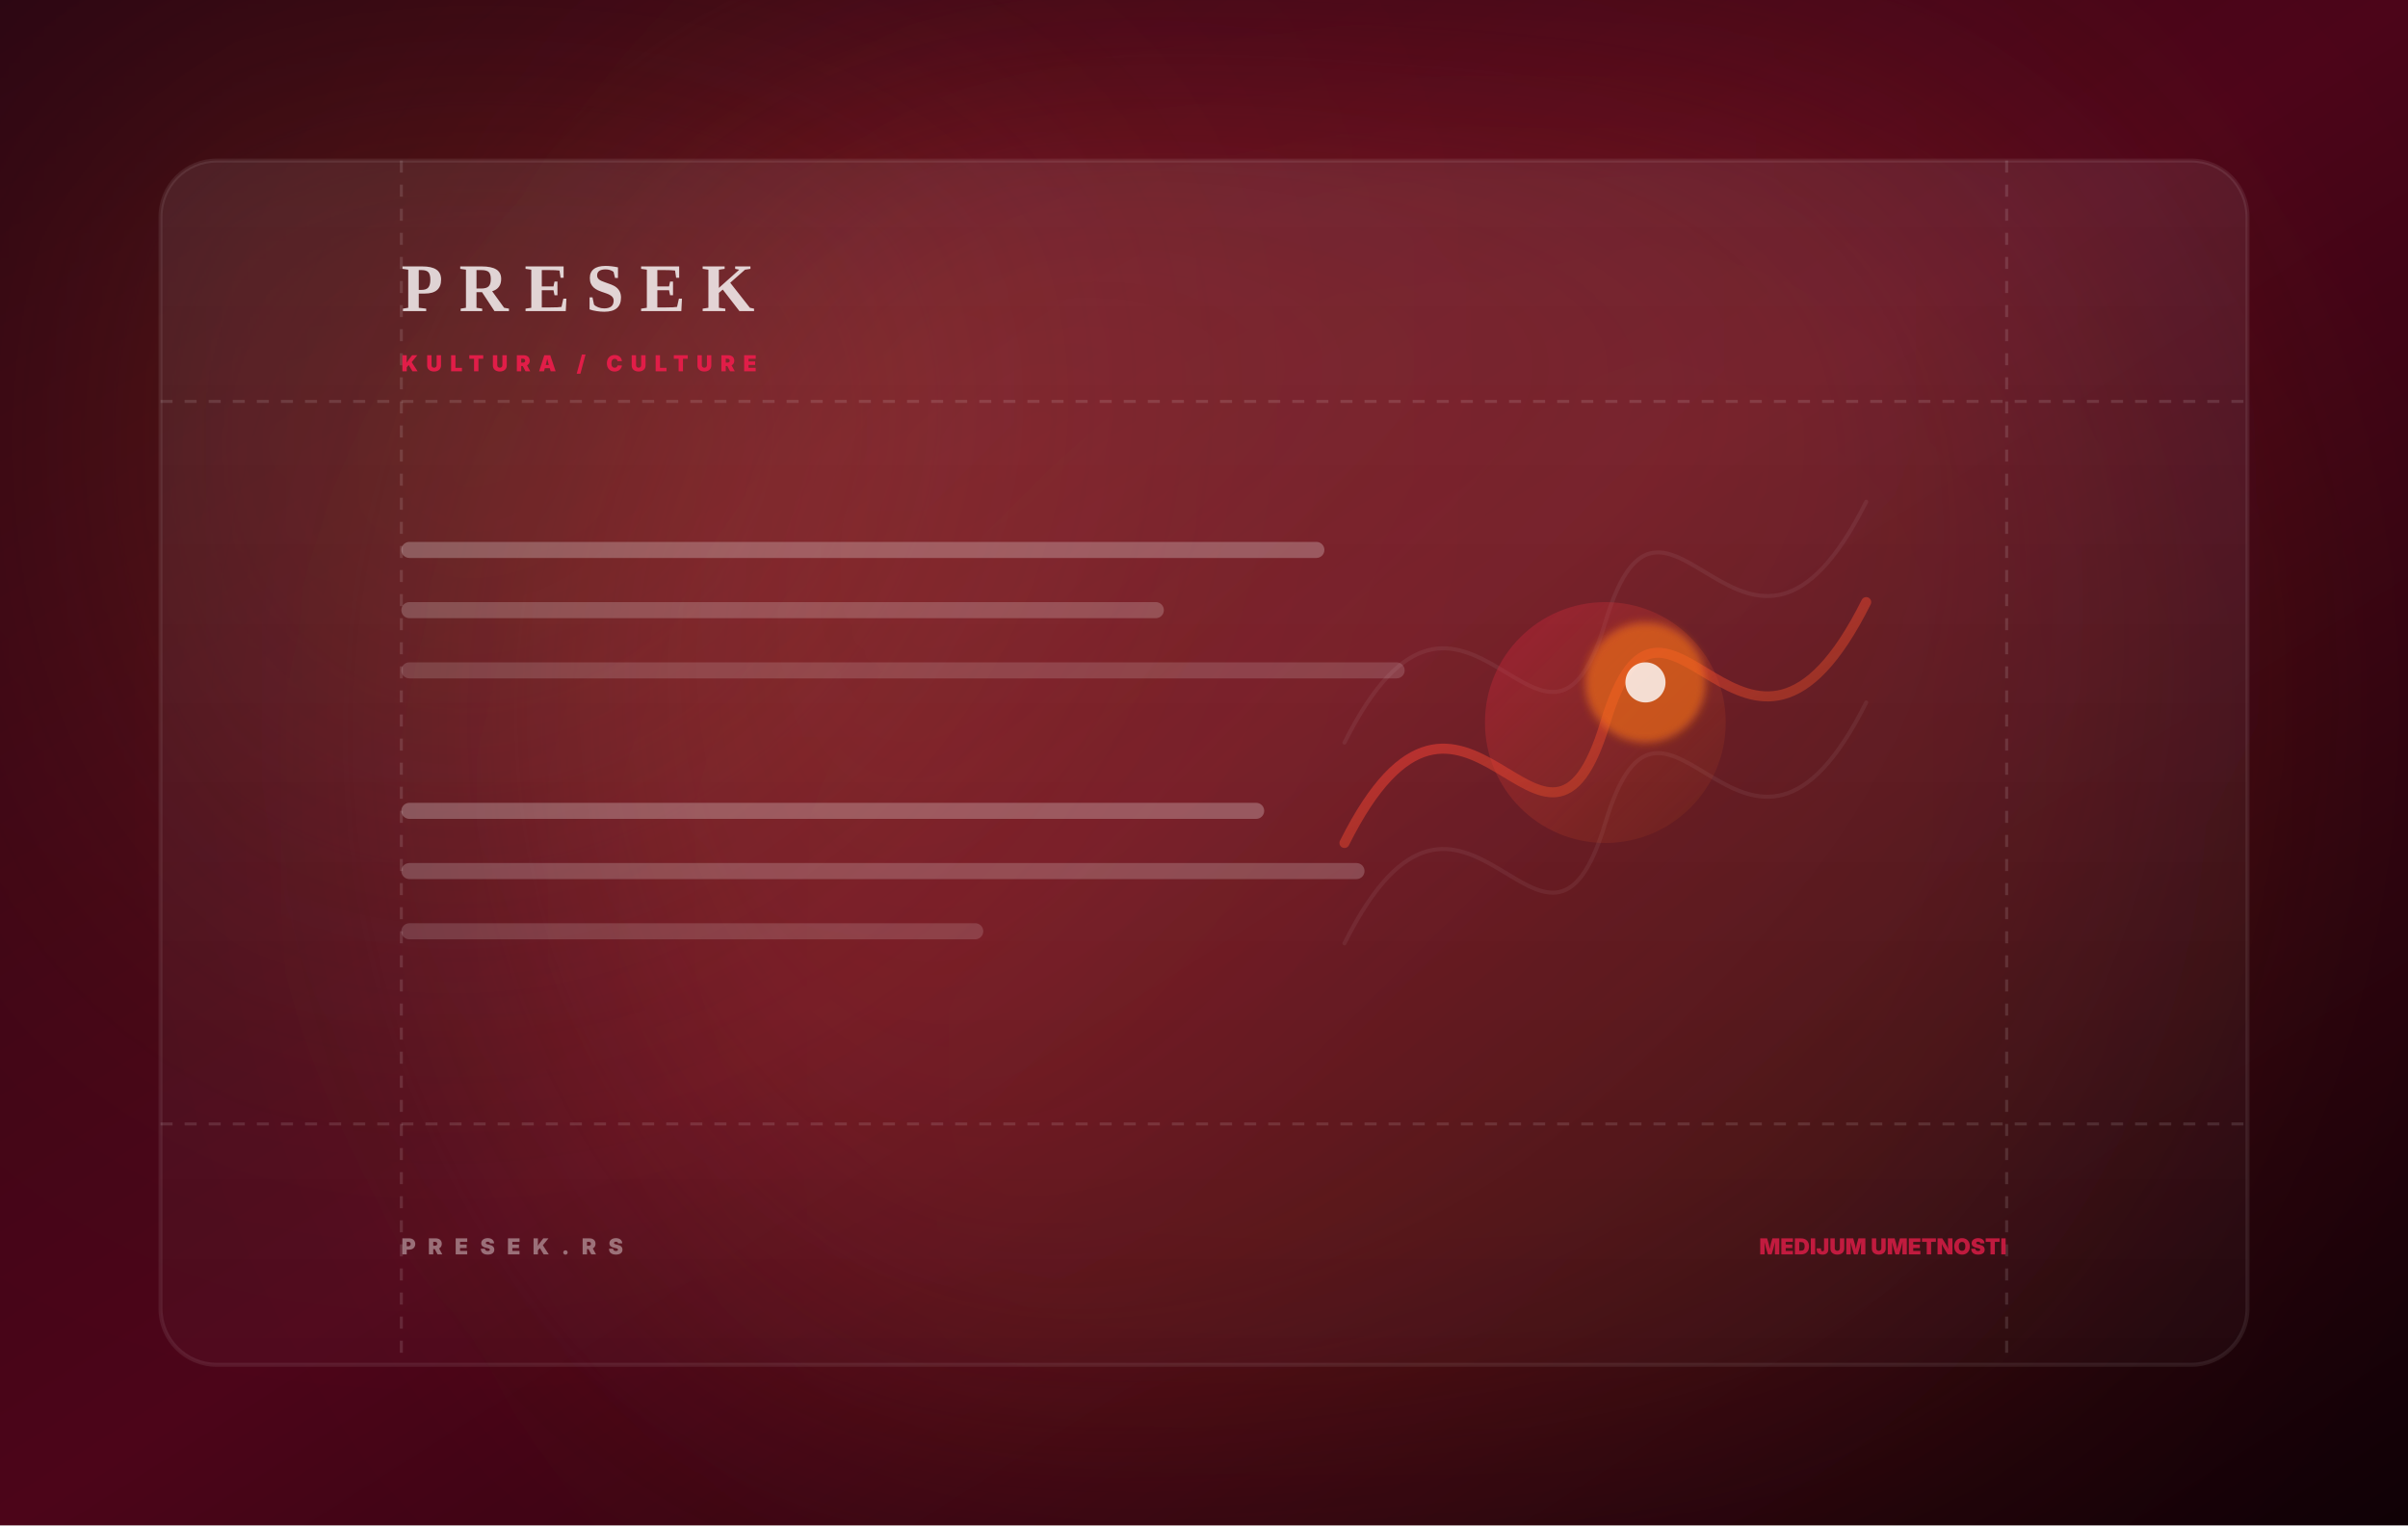
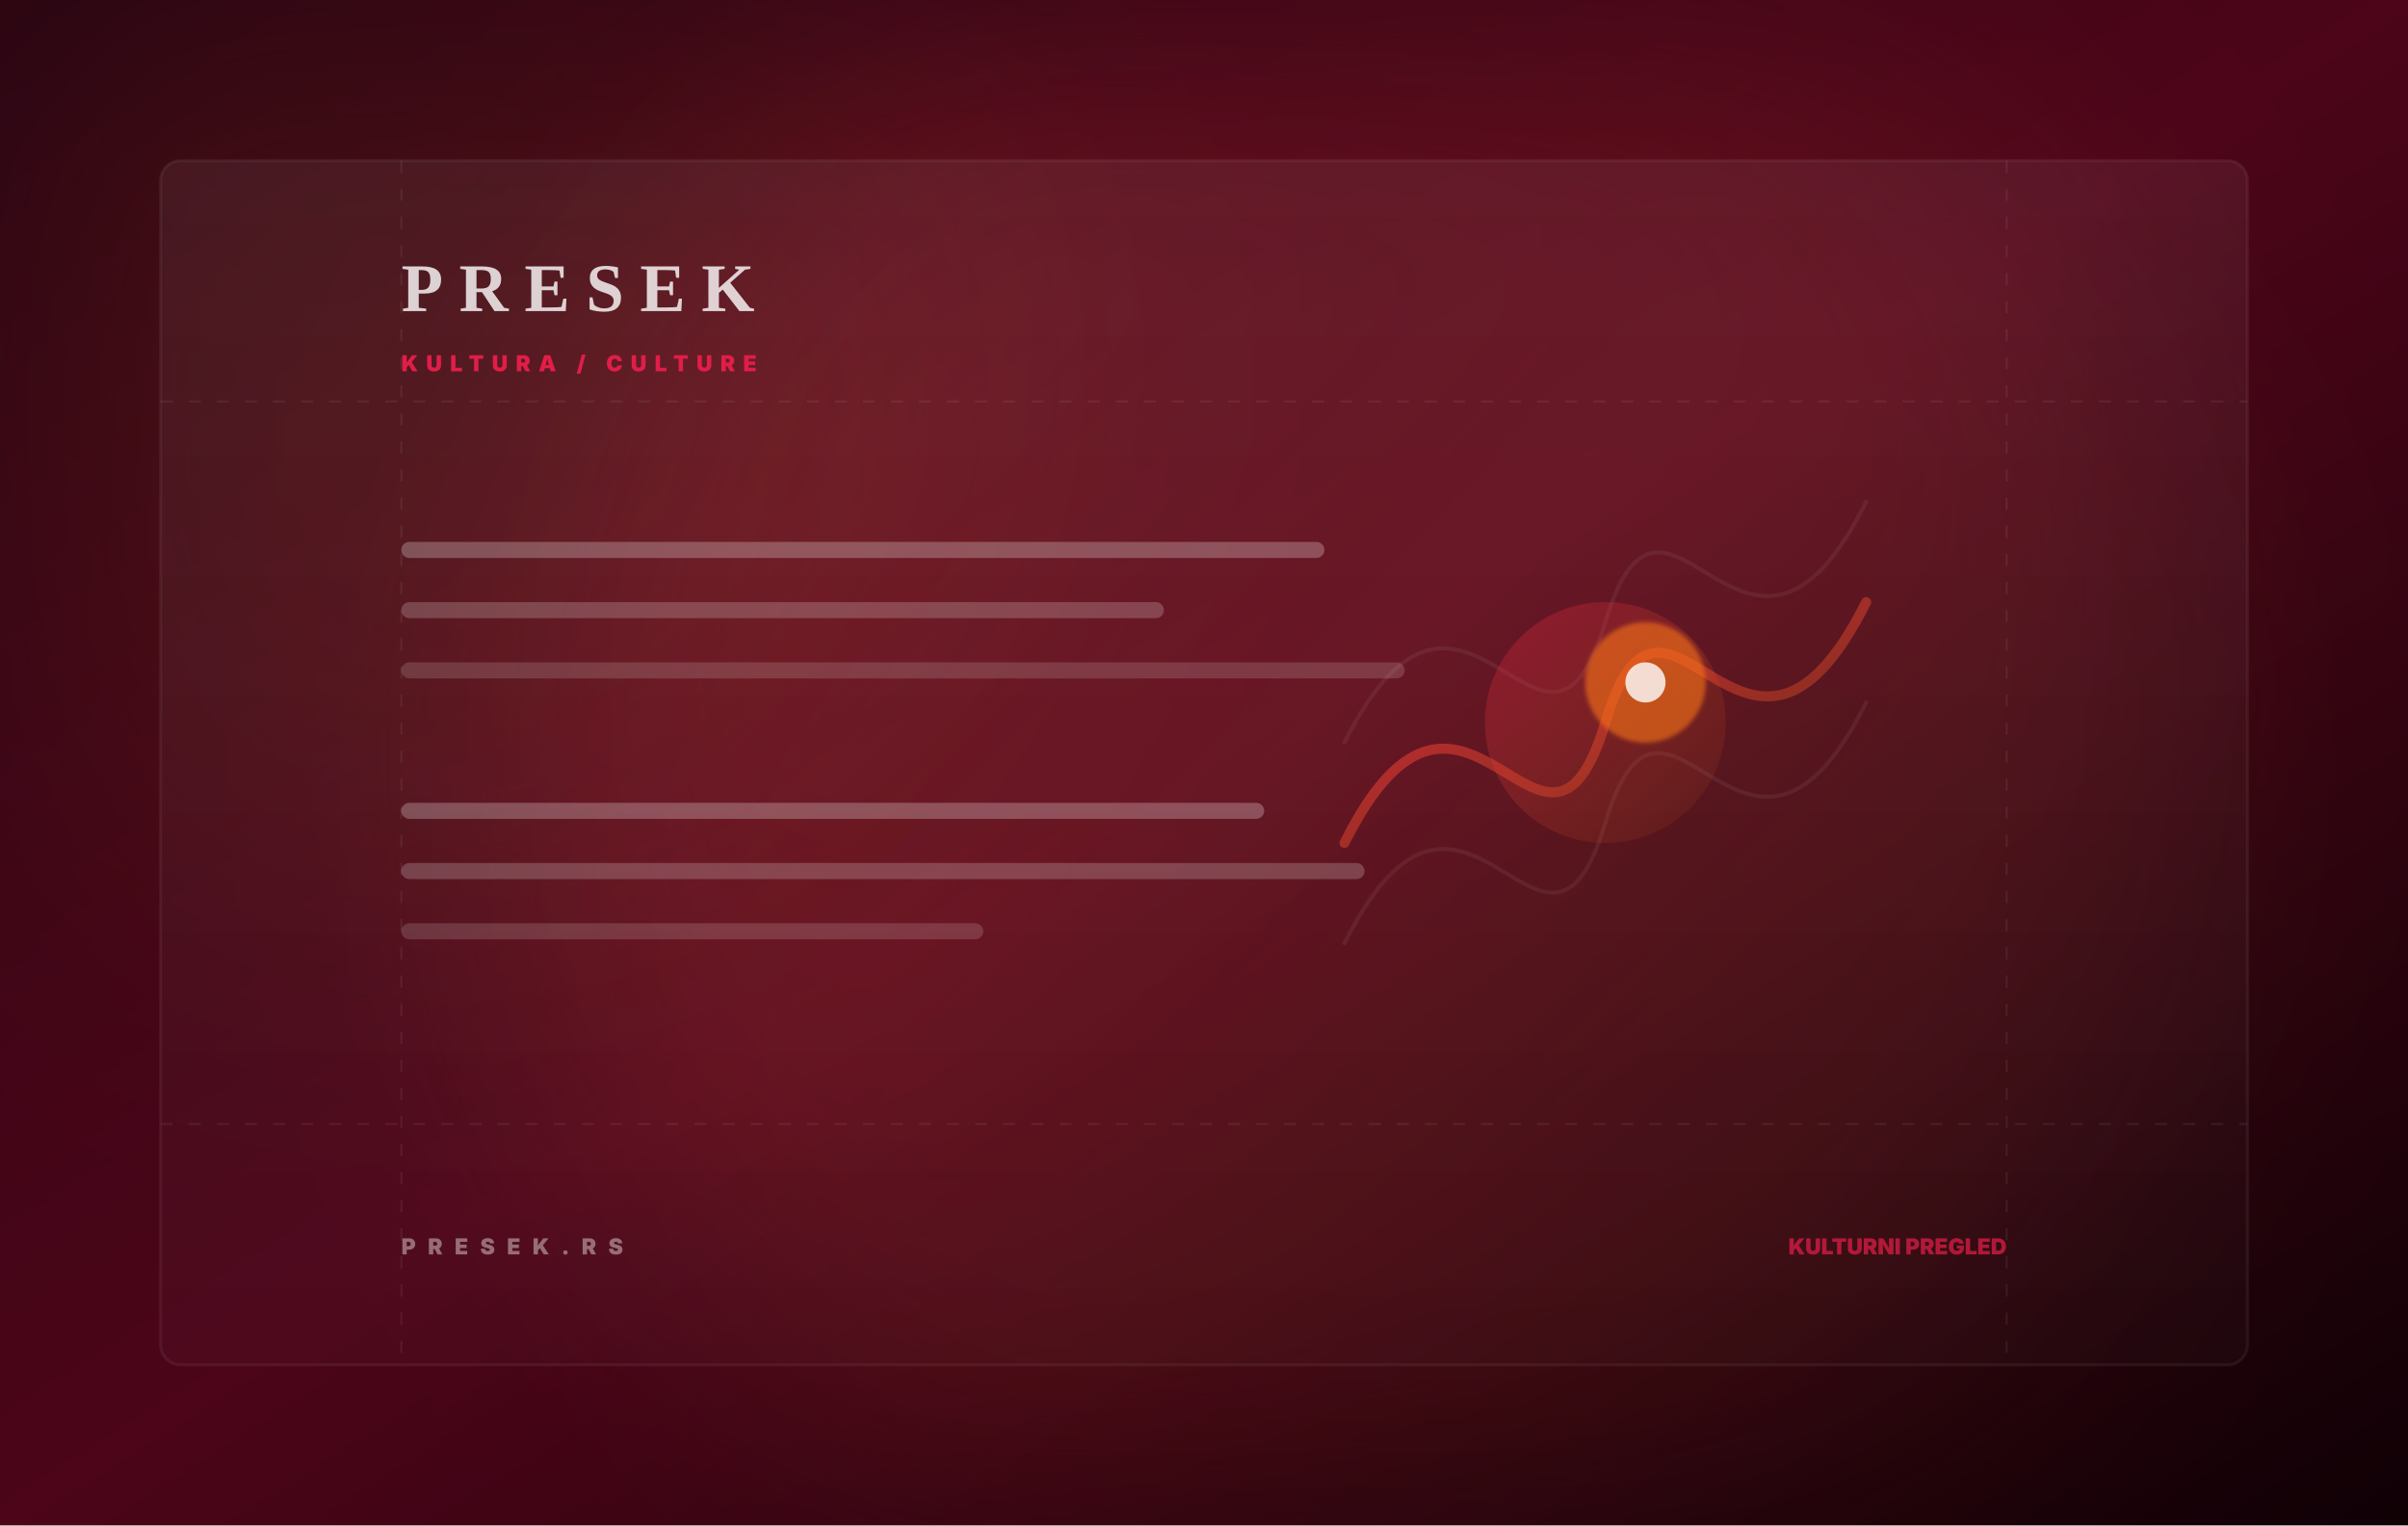
<svg xmlns="http://www.w3.org/2000/svg" viewBox="0 0 1200 760" role="img" aria-label="Presek culture news fallback">
  <defs>
    <linearGradient id="bg" x1="0" y1="0" x2="1" y2="1">
      <stop offset="0%" stop-color="#2a0512" />
      <stop offset="50%" stop-color="#4c0519" />
      <stop offset="100%" stop-color="#0f0105" />
    </linearGradient>
    <linearGradient id="glow" x1="0" y1="0" x2="1" y2="1">
      <stop offset="0%" stop-color="#e11d48" stop-opacity="0.85" />
      <stop offset="100%" stop-color="#f97316" stop-opacity="0.1" />
    </linearGradient>
    <linearGradient id="plate" x1="0" y1="0" x2="0" y2="1">
-       <stop offset="0%" stop-color="#ffffff" stop-opacity="0.08" />
-       <stop offset="100%" stop-color="#ffffff" stop-opacity="0.02" />
+       <stop offset="0%" stop-color="#ffffff" stop-opacity="0.055" />
+       <stop offset="100%" stop-color="#ffffff" stop-opacity="0.015" />
    </linearGradient>
  </defs>
-   <rect width="1200" height="760" fill="url(#bg)" />
-   <circle cx="680" cy="380" r="420" fill="url(#glow)" filter="blur(95px)" opacity="0.45" />
-   <circle cx="220" cy="180" r="280" fill="#f97316" filter="blur(125px)" opacity="0.15" />
-   <rect x="80" y="80" width="1040" height="600" rx="28" fill="url(#plate)" stroke="rgba(255,255,255,0.08)" stroke-width="2" />
-   <g stroke="rgba(255,255,255,0.12)" stroke-width="1.5" stroke-dasharray="6 6">
-     <line x1="200" y1="80" x2="200" y2="680" />
-     <line x1="1000" y1="80" x2="1000" y2="680" />
-     <line x1="80" y1="200" x2="1120" y2="200" />
-     <line x1="80" y1="560" x2="1120" y2="560" />
+   <style>
+     @media (prefers-color-scheme: light) {
+       .theme-surface { filter: invert(0.92) hue-rotate(180deg) saturate(0.78) brightness(1.1); }
+     }
+   </style>
+   <g class="theme-surface">
+     <rect width="1200" height="760" fill="url(#bg)" />
+     <circle cx="680" cy="380" r="420" fill="url(#glow)" filter="blur(72px)" opacity="0.28" />
+     <circle cx="220" cy="180" r="280" fill="#f97316" filter="blur(88px)" opacity="0.08" />
+     <rect x="80" y="80" width="1040" height="600" rx="10" fill="url(#plate)" stroke="#ffffff" stroke-opacity="0.06" stroke-width="1.5" />
+     <g stroke="#ffffff" stroke-opacity="0.07" stroke-width="1" stroke-dasharray="6 8">
+       <line x1="200" y1="80" x2="200" y2="680" />
+       <line x1="1000" y1="80" x2="1000" y2="680" />
+       <line x1="80" y1="200" x2="1120" y2="200" />
+       <line x1="80" y1="560" x2="1120" y2="560" />
+     </g>
+     <text x="200" y="155" font-family="'Times New Roman', Times, serif" font-size="34" font-weight="900" letter-spacing="8" fill="#ffffff" opacity="0.8">PRESEK</text>
+     <text x="200" y="185" font-family="system-ui, -apple-system, sans-serif" font-size="11" font-weight="850" letter-spacing="4" fill="#e11d48">KULTURA / CULTURE</text>
+     <rect x="200" y="270" width="460" height="8" rx="4" fill="#ffffff" opacity="0.25" />
+     <rect x="200" y="300" width="380" height="8" rx="4" fill="#ffffff" opacity="0.2" />
+     <rect x="200" y="330" width="500" height="8" rx="4" fill="#ffffff" opacity="0.15" />
+     <rect x="200" y="400" width="430" height="8" rx="4" fill="#ffffff" opacity="0.25" />
+     <rect x="200" y="430" width="480" height="8" rx="4" fill="#ffffff" opacity="0.2" />
+     <rect x="200" y="460" width="290" height="8" rx="4" fill="#ffffff" opacity="0.15" />
+     <g transform="translate(800, 360)">
+       <path d="M-130 60 C -70 -60, -30 100, 0 0 C 30 -100, 70 60, 130 -60" fill="none" stroke="url(#glow)" stroke-width="5" stroke-linecap="round" />
+       <path d="M-130 10 C -70 -110, -30 50, 0 -50 C 30 -150, 70 10, 130 -110" fill="none" stroke="#ffffff" stroke-opacity="0.06" stroke-width="2" stroke-linecap="round" />
+       <path d="M-130 110 C -70 -10, -30 150, 0 50 C 30 -50, 70 110, 130 -10" fill="none" stroke="#ffffff" stroke-opacity="0.06" stroke-width="2" stroke-linecap="round" />
+       <circle cx="0" cy="0" r="60" fill="url(#glow)" opacity="0.4" />
+       <circle cx="20" cy="-20" r="30" fill="#f97316" opacity="0.6" filter="blur(1px)" />
+       <circle cx="20" cy="-20" r="10" fill="#ffffff" opacity="0.8" />
+     </g>
+     <text x="200" y="625" font-family="system-ui, -apple-system, sans-serif" font-size="11" font-weight="900" letter-spacing="6" fill="#ffffff" opacity="0.4">PRESEK.RS</text>
+     <text x="1000" y="625" text-anchor="end" font-family="system-ui, -apple-system, sans-serif" font-size="11" font-weight="900" fill="#e11d48" opacity="0.72">KULTURNI PREGLED</text>
  </g>
-   <text x="200" y="155" font-family="'Times New Roman', Times, serif" font-size="34" font-weight="900" letter-spacing="8" fill="#ffffff" opacity="0.8">PRESEK</text>
-   <text x="200" y="185" font-family="system-ui, -apple-system, sans-serif" font-size="11" font-weight="850" letter-spacing="4" fill="#e11d48">KULTURA / CULTURE</text>
-   <rect x="200" y="270" width="460" height="8" rx="4" fill="#ffffff" opacity="0.25" />
-   <rect x="200" y="300" width="380" height="8" rx="4" fill="#ffffff" opacity="0.2" />
-   <rect x="200" y="330" width="500" height="8" rx="4" fill="#ffffff" opacity="0.15" />
-   <rect x="200" y="400" width="430" height="8" rx="4" fill="#ffffff" opacity="0.25" />
-   <rect x="200" y="430" width="480" height="8" rx="4" fill="#ffffff" opacity="0.2" />
-   <rect x="200" y="460" width="290" height="8" rx="4" fill="#ffffff" opacity="0.15" />
-   <g transform="translate(800, 360)">
-     <path d="M-130 60 C -70 -60, -30 100, 0 0 C 30 -100, 70 60, 130 -60" fill="none" stroke="url(#glow)" stroke-width="5" stroke-linecap="round" />
-     <path d="M-130 10 C -70 -110, -30 50, 0 -50 C 30 -150, 70 10, 130 -110" fill="none" stroke="rgba(255,255,255,0.06)" stroke-width="2" stroke-linecap="round" />
-     <path d="M-130 110 C -70 -10, -30 150, 0 50 C 30 -50, 70 110, 130 -10" fill="none" stroke="rgba(255,255,255,0.06)" stroke-width="2" stroke-linecap="round" />
-     <circle cx="0" cy="0" r="60" fill="url(#glow)" opacity="0.4" />
-     <circle cx="20" cy="-20" r="30" fill="#f97316" opacity="0.6" filter="blur(2px)" />
-     <circle cx="20" cy="-20" r="10" fill="#ffffff" opacity="0.8" />
-   </g>
-   <text x="200" y="625" font-family="system-ui, -apple-system, sans-serif" font-size="11" font-weight="900" letter-spacing="6" fill="#ffffff" opacity="0.4">PRESEK.RS</text>
-   <text x="1000" y="625" text-anchor="end" font-family="system-ui, -apple-system, sans-serif" font-size="11" font-weight="900" fill="#e11d48" opacity="0.8">MEDIJUM UMETNOSTI</text>
</svg>
